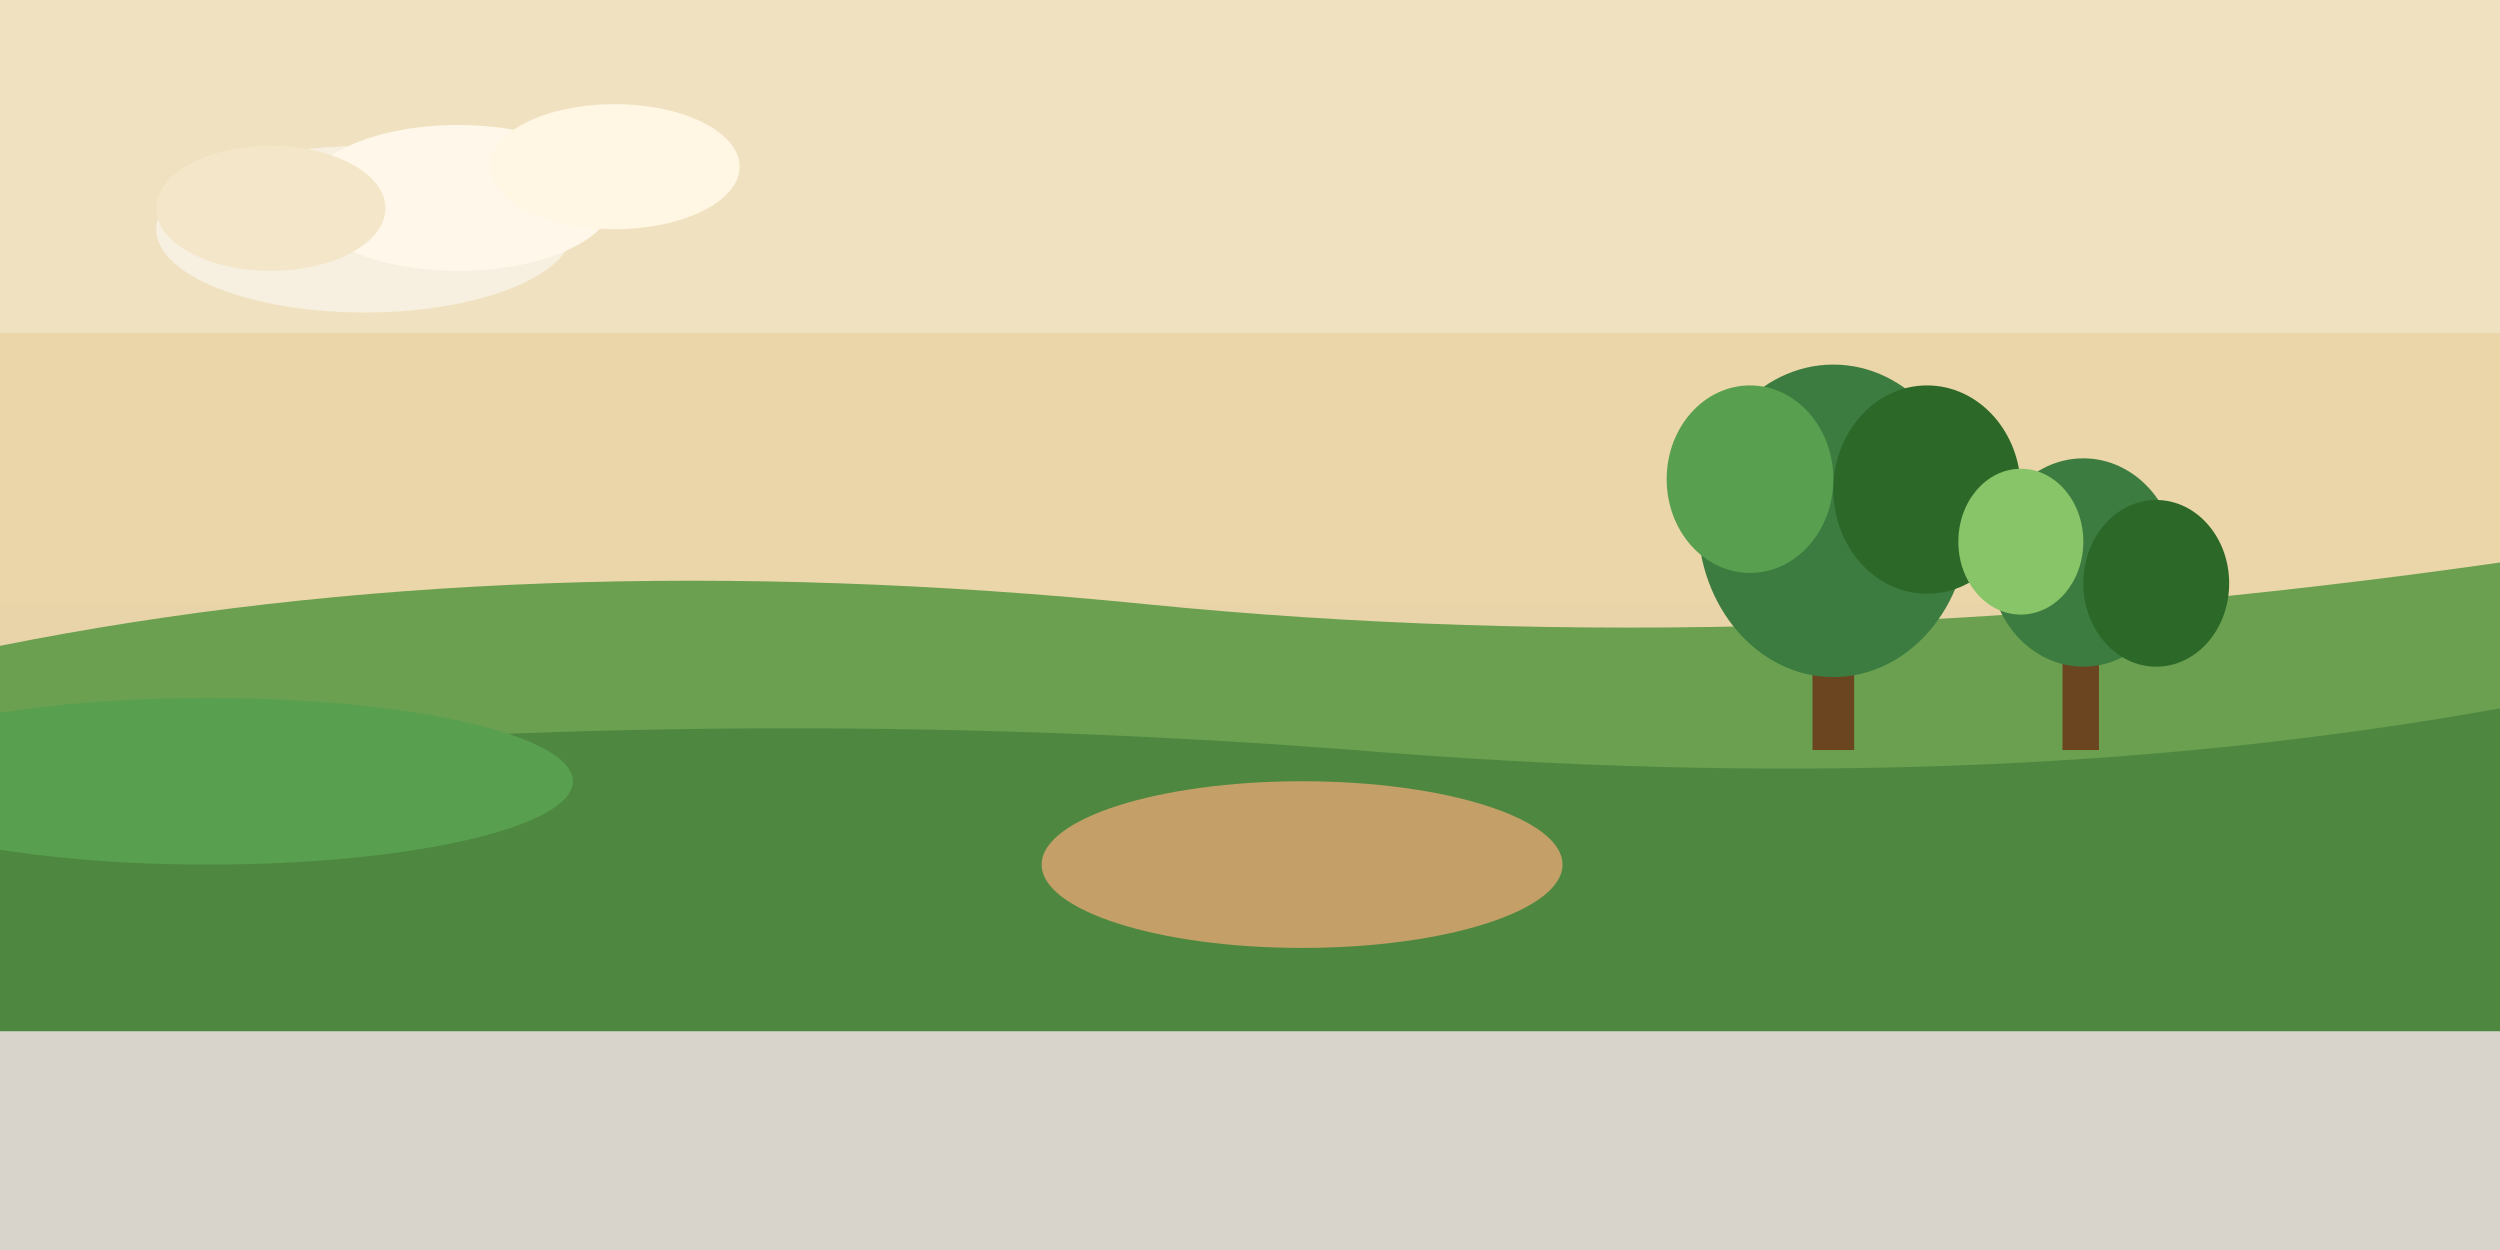
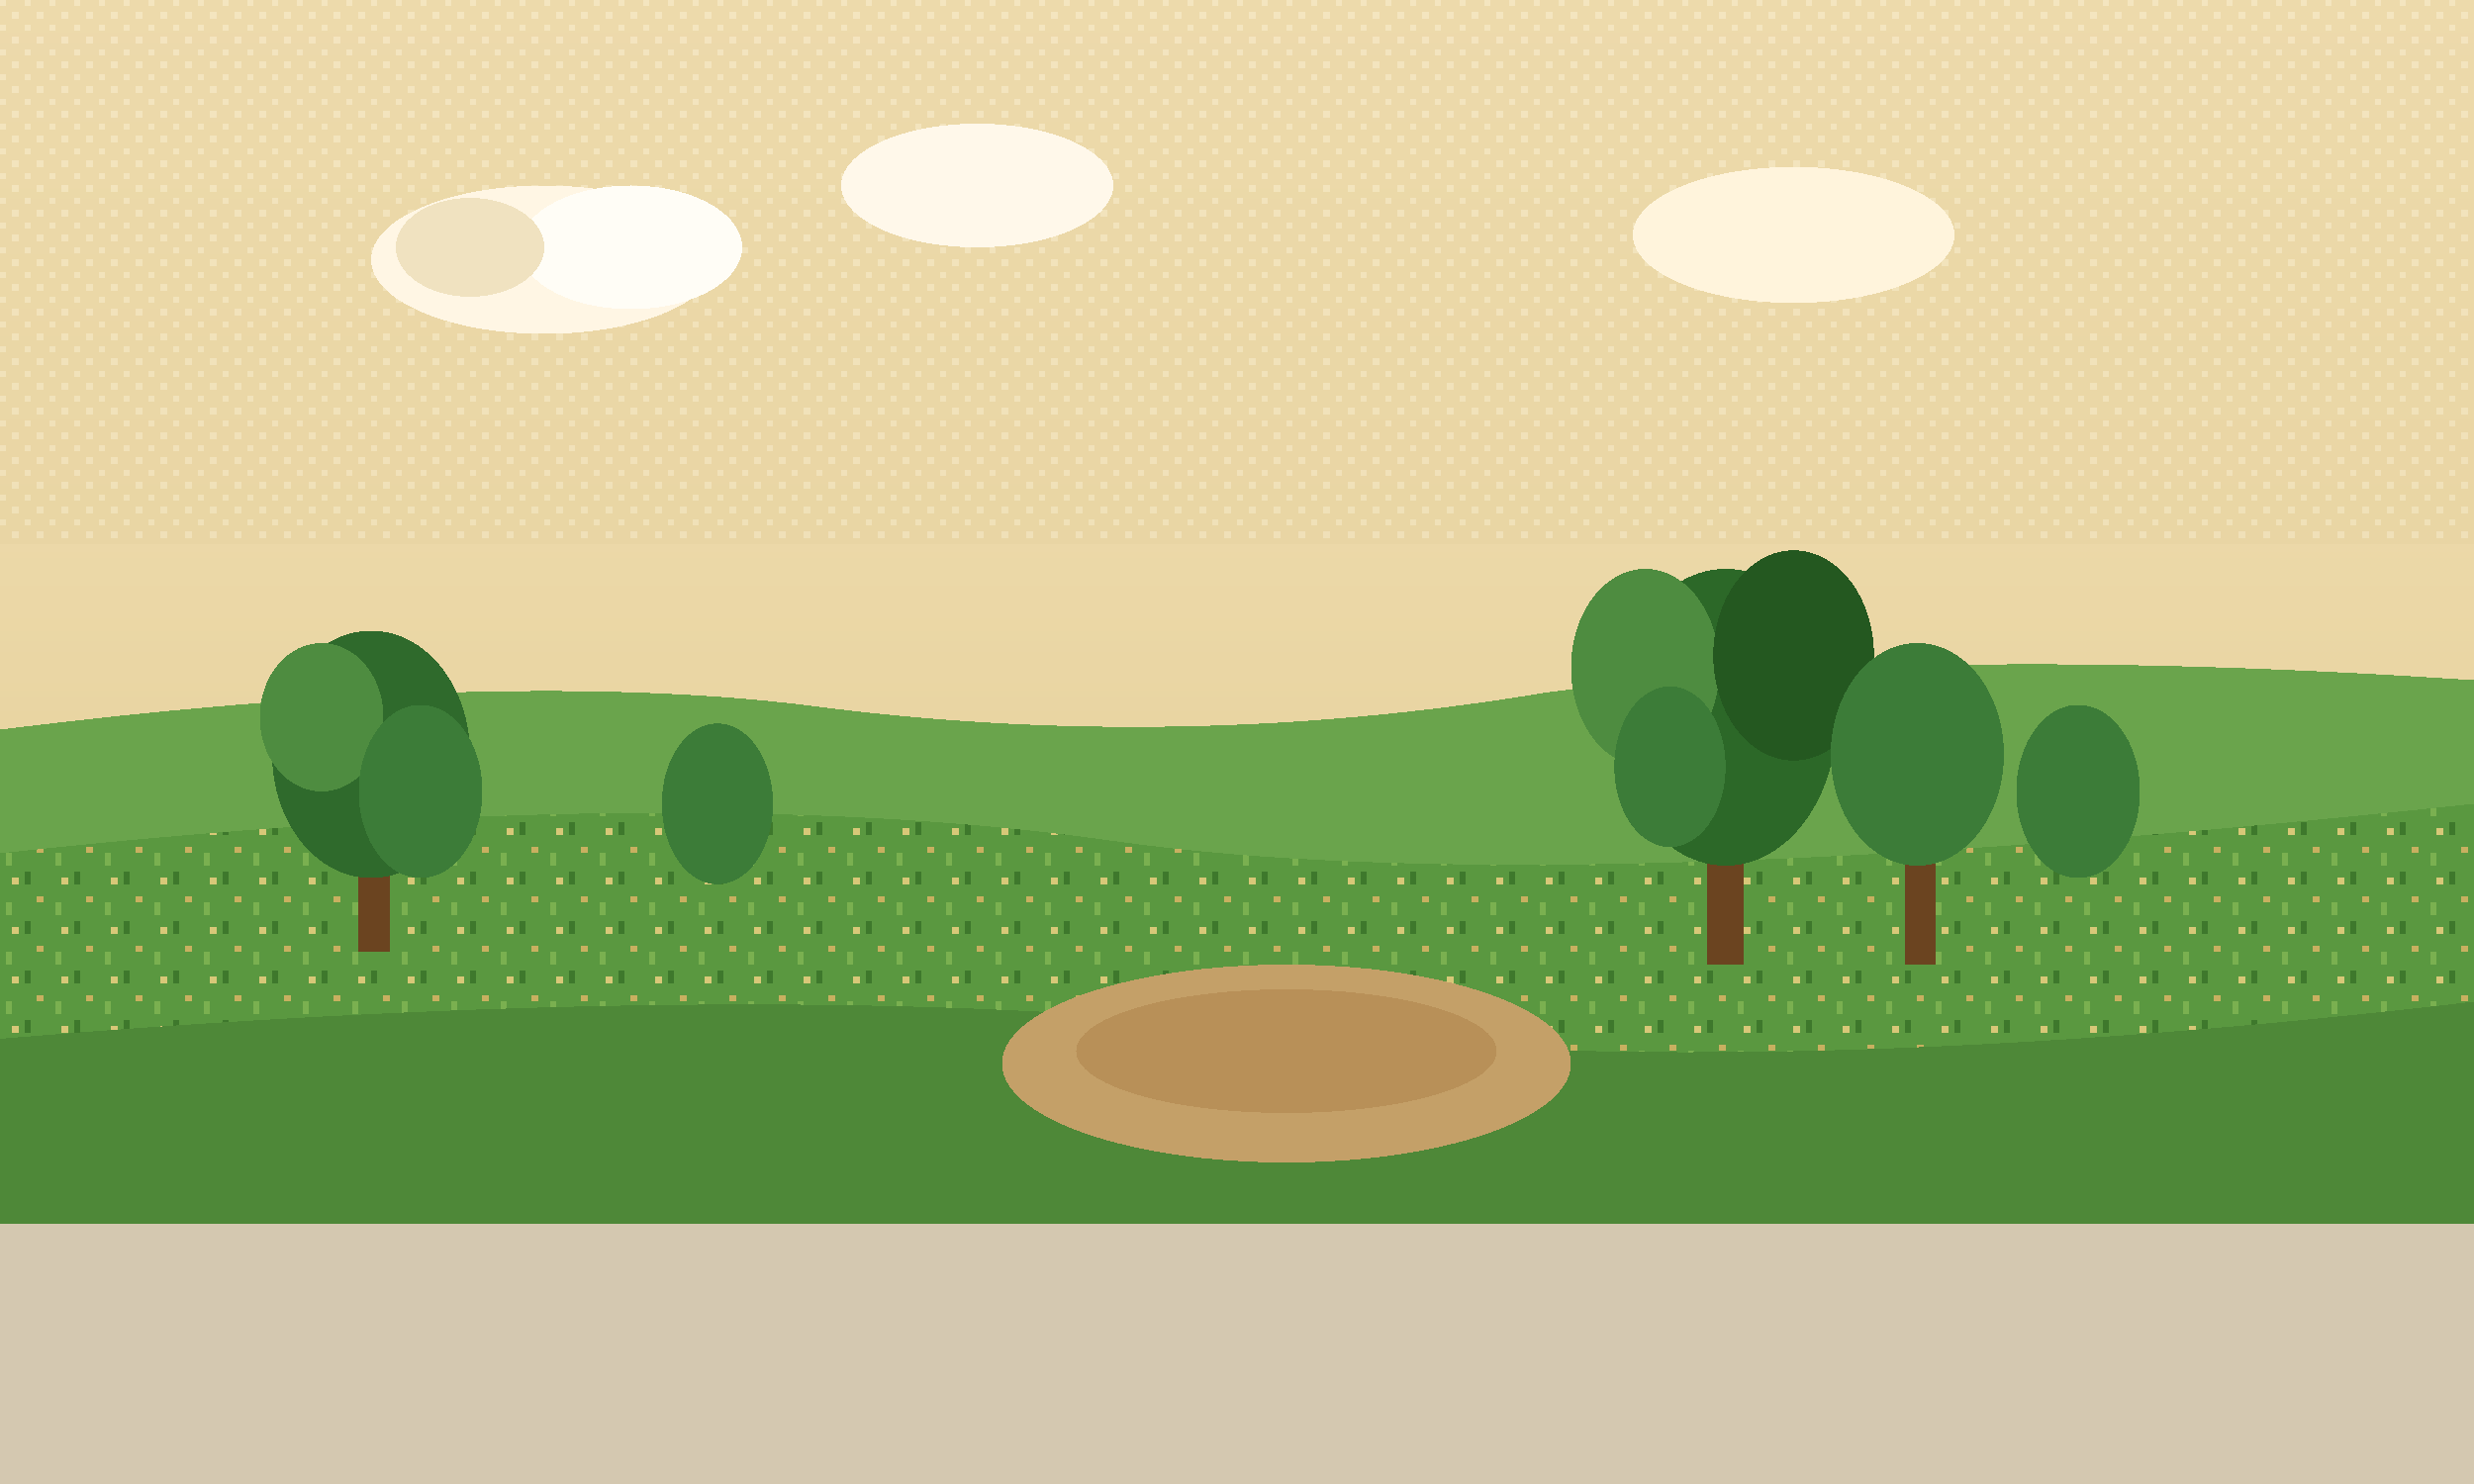
- <svg xmlns="http://www.w3.org/2000/svg" viewBox="0 0 480 240" preserveAspectRatio="xMidYMid slice">
-   <rect width="480" height="240" fill="#e8d4a8" />
-   <rect y="0" width="480" height="64" fill="#f0e2c0" />
-   <rect y="64" width="480" height="52" fill="#ead6a8" />
-   <ellipse cx="70" cy="44" rx="40" ry="16" fill="#f7efe0" />
-   <ellipse cx="88" cy="38" rx="30" ry="14" fill="#fff8ea" />
-   <ellipse cx="52" cy="40" rx="22" ry="12" fill="#f4e6c8" />
-   <ellipse cx="118" cy="32" rx="24" ry="12" fill="#fff6e4" />
-   <path d="M0 124 Q100 104 220 116 Q340 128 480 108 L480 240 L0 240 Z" fill="#6aa050" />
-   <path d="M0 148 Q130 134 260 144 Q380 154 480 136 L480 240 L0 240 Z" fill="#4e8840" />
-   <ellipse cx="250" cy="166" rx="50" ry="16" fill="#c4a068" />
-   <path d="M0 198 L480 198 L480 240 L0 240 Z" fill="#d8d4cc" />
-   <ellipse cx="40" cy="150" rx="70" ry="16" fill="#58a050" />
-   <rect x="348" y="112" width="8" height="32" fill="#6b4420" />
-   <ellipse cx="352" cy="100" rx="26" ry="30" fill="#3c7c40" />
-   <ellipse cx="336" cy="92" rx="16" ry="18" fill="#58a050" />
-   <ellipse cx="370" cy="94" rx="18" ry="20" fill="#2c6828" />
-   <rect x="396" y="120" width="7" height="24" fill="#6b4420" />
-   <ellipse cx="400" cy="108" rx="18" ry="20" fill="#3c7c40" />
-   <ellipse cx="388" cy="104" rx="12" ry="14" fill="#88c468" />
-   <ellipse cx="414" cy="112" rx="14" ry="16" fill="#2c6828" />
+ <svg xmlns="http://www.w3.org/2000/svg" viewBox="-40 0 400 240" preserveAspectRatio="xMidYMid slice" shape-rendering="crispEdges">
+   <defs>
+     <linearGradient id="sky" x1="0" y1="0" x2="0" y2="1">
+       <stop offset="0" stop-color="#f3e2b8" />
+       <stop offset="0.45" stop-color="#ead6a4" />
+       <stop offset="1" stop-color="#d8c888" />
+     </linearGradient>
+     <pattern id="dither" width="4" height="4" patternUnits="userSpaceOnUse">
+       <rect width="4" height="4" fill="#e8d4a0" />
+       <rect width="1" height="1" fill="#f4e8c4" />
+       <rect x="2" y="2" width="1" height="1" fill="#f4e8c4" />
+     </pattern>
+     <pattern id="grass" width="8" height="8" patternUnits="userSpaceOnUse">
+       <rect width="8" height="8" fill="#5a9840" />
+       <rect x="1" y="2" width="1" height="2" fill="#7ab050" />
+       <rect x="4" y="5" width="1" height="2" fill="#3e782c" />
+       <rect x="6" y="1" width="1" height="1" fill="#c8b060" />
+       <rect x="2" y="6" width="1" height="1" fill="#d8c878" />
+     </pattern>
+   </defs>
+   <rect x="-40" width="400" height="240" fill="url(#sky)" />
+   <rect x="-40" width="400" height="88" fill="url(#dither)" opacity="0.55" />
+   <ellipse cx="48" cy="42" rx="28" ry="12" fill="#fff6e4" />
+   <ellipse cx="62" cy="40" rx="18" ry="10" fill="#fffdf6" />
+   <ellipse cx="36" cy="40" rx="12" ry="8" fill="#f0e2c0" />
+   <ellipse cx="118" cy="30" rx="22" ry="10" fill="#fff8ea" />
+   <ellipse cx="250" cy="38" rx="26" ry="11" fill="#fff4dc" />
+   <path d="M-40 118 Q40 108 90 114 Q150 122 210 112 Q270 104 360 110 L360 240 L-40 240 Z" fill="#6aa44c" />
+   <path d="M-40 138 Q70 126 140 136 Q210 146 360 130 L360 240 L-40 240 Z" fill="url(#grass)" />
+   <path d="M-40 168 Q80 158 160 166 Q240 176 360 162 L360 240 L-40 240 Z" fill="#4e8838" />
+   <ellipse cx="168" cy="172" rx="46" ry="16" fill="#c4a068" />
+   <ellipse cx="168" cy="170" rx="34" ry="10" fill="#b89058" />
+   <rect x="-40" y="198" width="400" height="42" fill="#d4c8b0" />
+   <rect x="18" y="132" width="5" height="22" fill="#6b4420" />
+   <ellipse cx="20" cy="122" rx="16" ry="20" fill="#2f6a2c" />
+   <ellipse cx="12" cy="116" rx="10" ry="12" fill="#4e8c40" />
+   <rect x="236" y="128" width="6" height="28" fill="#6b4420" />
+   <ellipse cx="239" cy="116" rx="18" ry="24" fill="#2c6828" />
+   <ellipse cx="226" cy="108" rx="12" ry="16" fill="#4e8c40" />
+   <ellipse cx="250" cy="106" rx="13" ry="17" fill="#245820" />
+   <rect x="268" y="134" width="5" height="22" fill="#6b4420" />
+   <ellipse cx="270" cy="122" rx="14" ry="18" fill="#3c7c38" />
+   <g fill="#3c7c38">
+     <ellipse cx="28" cy="128" rx="10" ry="14" />
+     <ellipse cx="76" cy="130" rx="9" ry="13" />
+     <ellipse cx="230" cy="124" rx="9" ry="13" />
+     <ellipse cx="296" cy="128" rx="10" ry="14" />
+   </g>
</svg>
